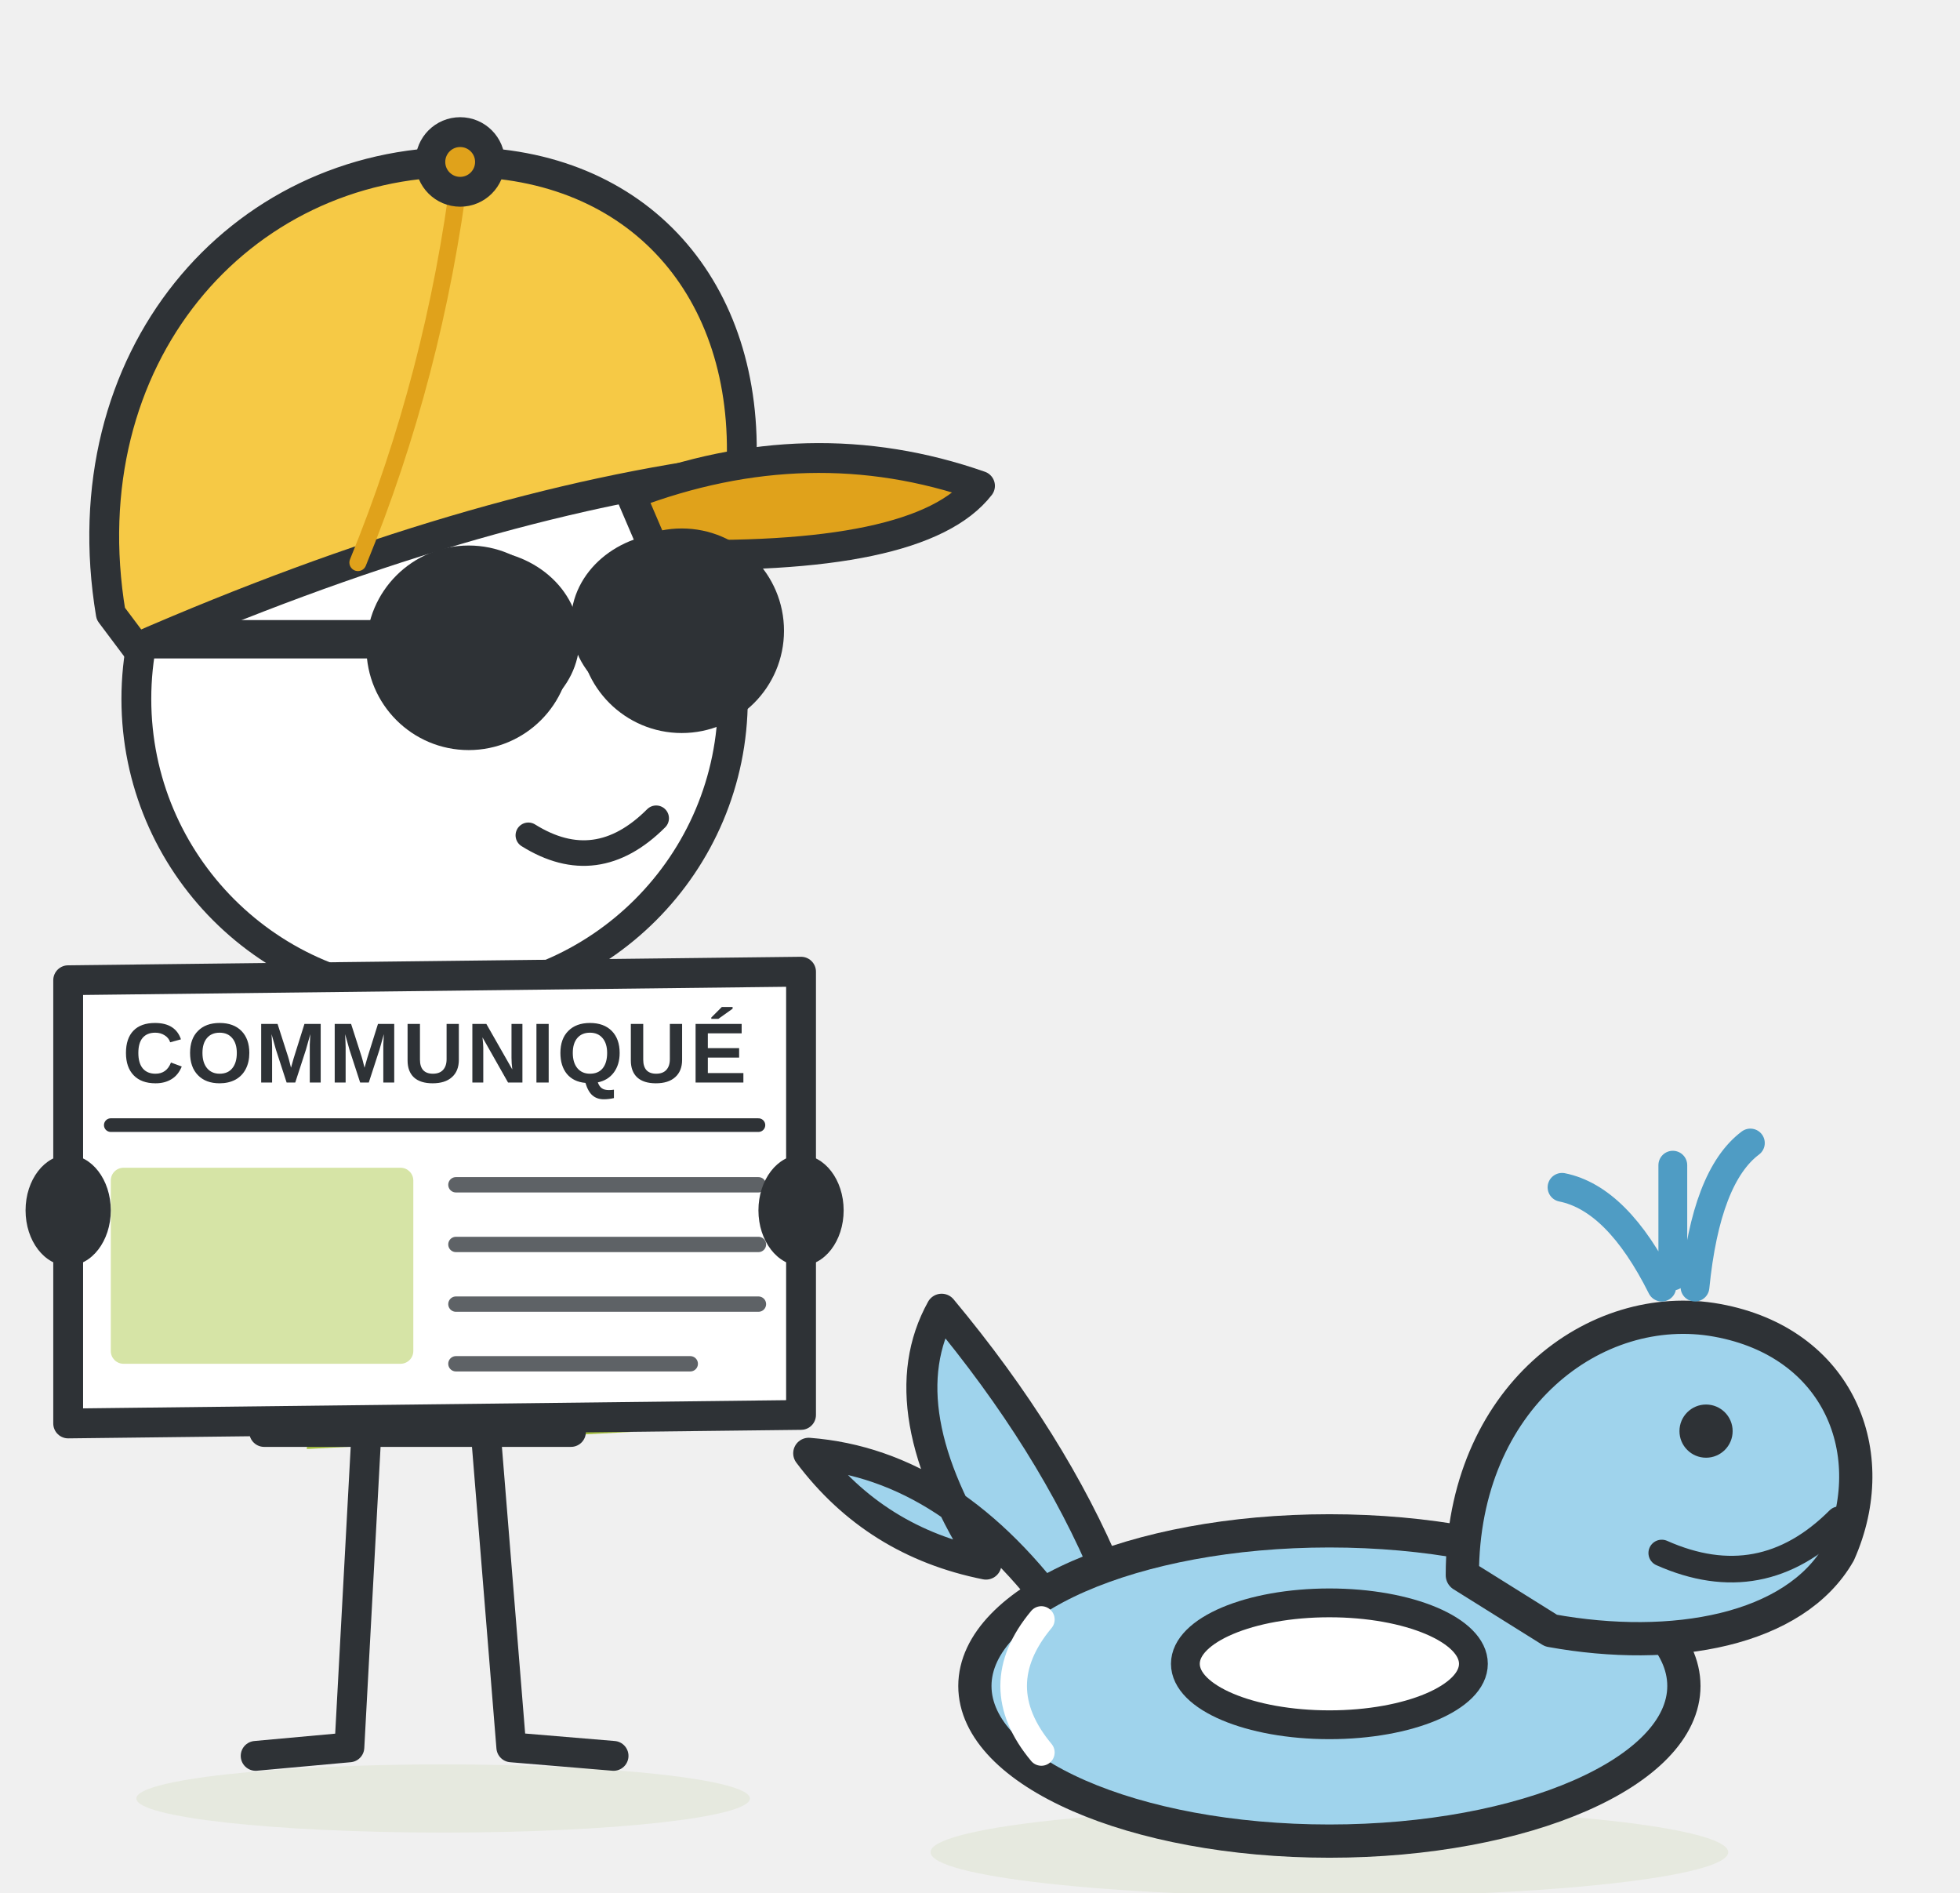
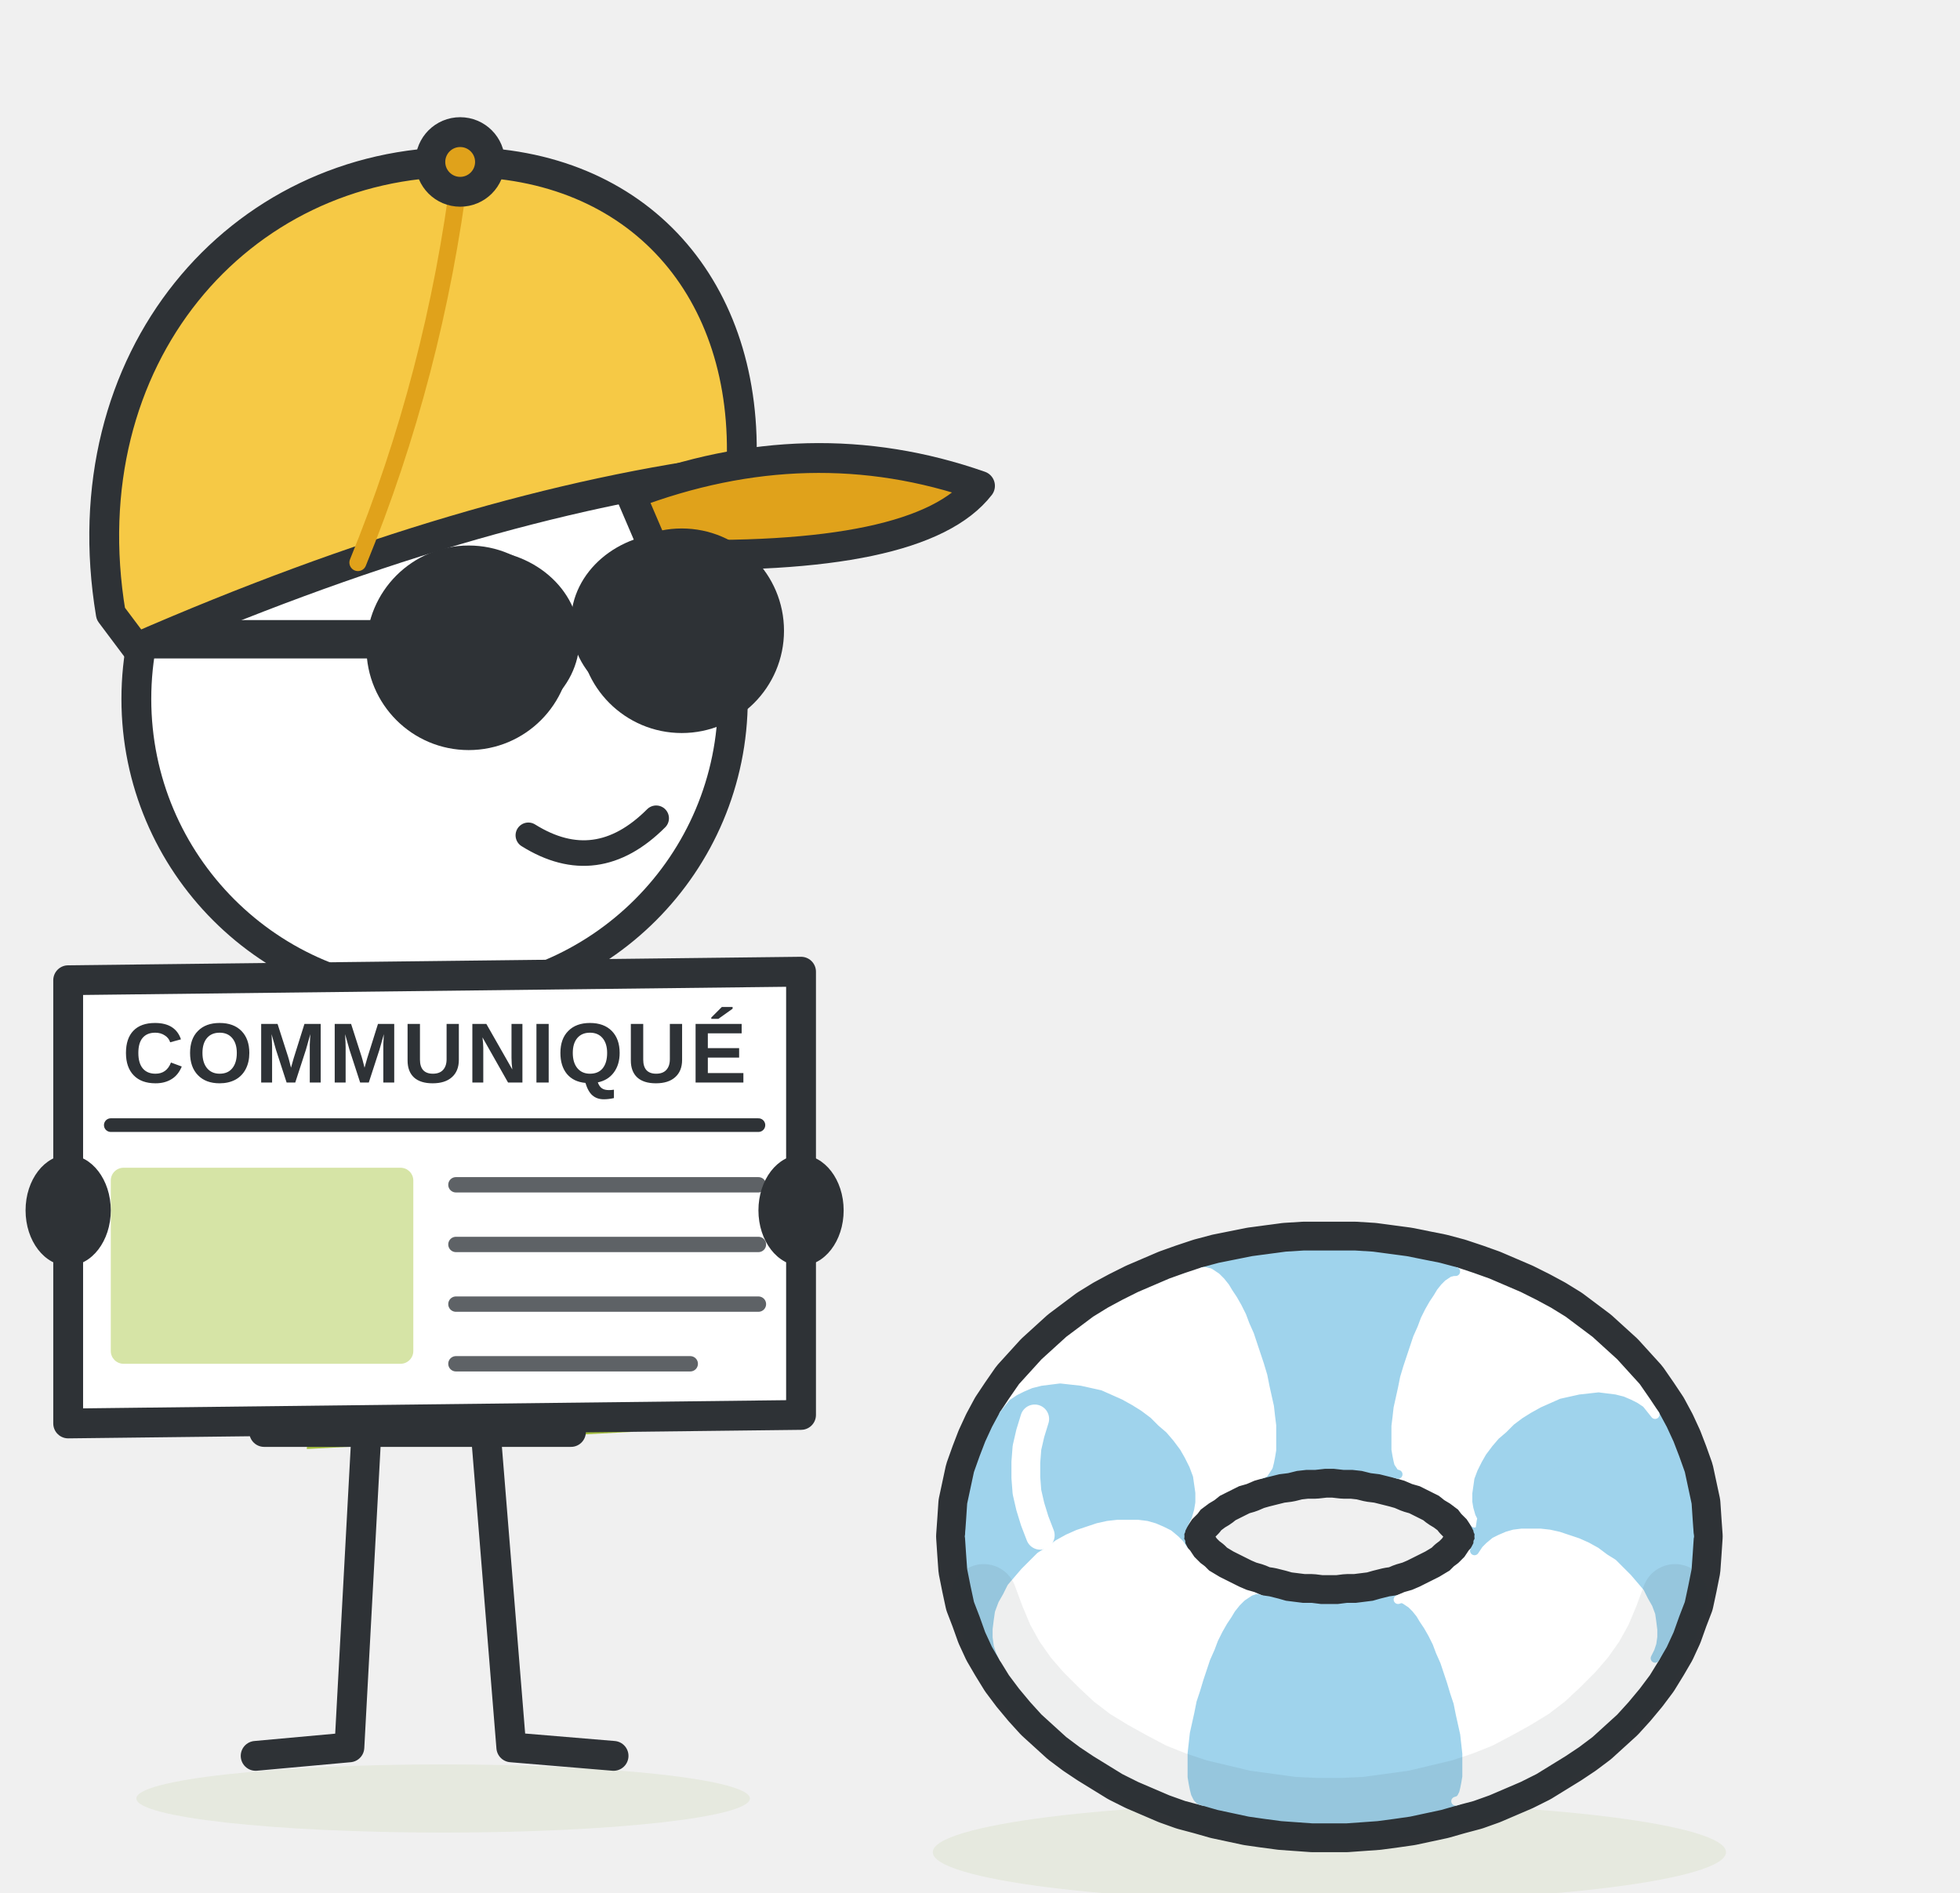
<svg xmlns="http://www.w3.org/2000/svg" aria-hidden="true" focusable="false" viewBox="44 -10 230 222" fill="none" stroke="#2E3236" stroke-width="3.5" stroke-linecap="round" stroke-linejoin="round">
  <ellipse cx="96" cy="201" rx="36" ry="4" fill="#E6E9DF" stroke="none" />
  <path d="M84 114 L112 112 L118 158 L80 160 Z" fill="#A3BE3C" stroke="none" />
  <path d="M87 158 L85 195 L74 196" />
  <path d="M101 158 L104 195 L116 196" />
  <path d="M80 109 L75 158 L111 158 L106 109" fill="#FFFFFF" />
  <path d="M84 109 L93 123 L102 109" />
  <path d="M93 123 L93 157" />
  <circle cx="95" cy="72" r="35" fill="#FFFFFF" />
  <path d="M60 64 L88 64" stroke-width="2.5" />
  <ellipse cx="100" cy="65" rx="10.5" ry="9" fill="#2E3236" stroke-width="3" />
  <ellipse cx="123" cy="63" rx="10.5" ry="9" fill="#2E3236" stroke-width="3" />
  <path d="M110 64 Q112 61.5 114 63" stroke-width="2.5" />
  <path d="M57 62 C52 32 72 9 98 9 C119 9 132 24 131 45 Q99 49 60 66 Z" fill="#F6C945" />
  <path d="M118 48 Q139 40 159 47 Q152 56 121 55 Z" fill="#E0A21B" />
  <path d="M98 10 Q95 34 86 56" stroke="#E0A21B" stroke-width="2" fill="none" />
  <circle cx="98" cy="9" r="3.5" fill="#E0A21B" />
  <path d="M60 66 L88 66" stroke-width="2.5" />
  <circle cx="99" cy="66" r="10.5" fill="#2E3236" stroke-width="3" />
  <circle cx="124" cy="64" r="10.5" fill="#2E3236" stroke-width="3" />
  <path d="M109.5 65 Q111.5 62.5 113.5 64.5" stroke-width="2.5" />
  <circle cx="101" cy="70" r="2.6" fill="#2E3236" stroke="none" />
  <circle cx="125" cy="68" r="2.6" fill="#2E3236" stroke="none" />
  <path d="M106 88 Q114 93 121 86" stroke-width="3" />
  <path d="M52 105 L138 104 L138 156 L52 157 Z" fill="#FFFFFF" />
  <text x="95" y="117" text-anchor="middle" font-family="Figtree, Arial, sans-serif" font-weight="800" font-size="10" letter-spacing="0.3" fill="#2E3236" stroke="none">COMMUNIQUÉ</text>
  <path d="M57 122 L133 122" stroke-width="1.6" />
  <rect x="57" y="127" width="35.5" height="23" rx="1.5" fill="#D6E4A6" stroke="none" />
  <path d="M97.5 129 L133 129" stroke="#5E6266" stroke-width="1.8" />
  <path d="M97.5 136 L133 136" stroke="#5E6266" stroke-width="1.8" />
  <path d="M97.5 143 L133 143" stroke="#5E6266" stroke-width="1.8" />
  <path d="M97.5 150 L125 150" stroke="#5E6266" stroke-width="1.8" />
  <ellipse cx="52" cy="132" rx="5" ry="6.5" fill="#2E3236" stroke="none" />
  <ellipse cx="138" cy="132" rx="5" ry="6.5" fill="#2E3236" stroke="none" />
  <g class="bouee" transform="translate(200 206) scale(1.3) translate(-200 -206)">
-     <ellipse cx="200" cy="207" rx="36" ry="4" fill="#E6E9DF" stroke="none" />
-     <path d="M176 186 Q166 172 153 171 Q159 179 169 181 Q160 167 165 158 Q175 170 180 182 Z" fill="#9FD3EC" stroke="#2E3236" stroke-width="2.8" />
-     <ellipse cx="200" cy="192" rx="32" ry="14" fill="#9FD3EC" stroke="#2E3236" stroke-width="3" />
-     <ellipse cx="200" cy="190" rx="13" ry="5.5" fill="#FFFFFF" stroke="#2E3236" stroke-width="2.6" />
-     <path d="M174 186 Q169 192 174 198" stroke="#FFFFFF" stroke-width="2.4" fill="none" />
-     <path d="M212 182 C212 166 224 157 235 159 C246 161 250 171 246 180 C242 187 231 189 220 187 Z" fill="#9FD3EC" stroke="#2E3236" stroke-width="3" />
-     <path d="M230 180 Q239 184 246 177" stroke="#2E3236" stroke-width="2.4" fill="none" />
-     <circle cx="234" cy="169" r="2.4" fill="#2E3236" stroke="none" />
-     <path d="M230 156 Q226 148 221 147 M233 156 Q234 146 238 143 M231 155 L231 145" stroke="#4F9CC4" stroke-width="2.6" fill="none" />
+     <ellipse cx="200" cy="207" rx="35.8" ry="4.5" fill="#E6E9DF" stroke="none" />
+     <path d="M232.5 178.5 L232.4 177.1 L232.3 175.6 L232.0 174.2 L231.7 172.8 L231.2 171.4 L230.7 170.1 L230.1 168.8 L229.4 167.5 L229.0 167.0 L228.6 166.5 L228.0 166.1 L227.4 165.8 L226.7 165.5 L225.9 165.3 L225.1 165.2 L224.3 165.1 L223.4 165.2 L222.5 165.3 L221.6 165.5 L220.7 165.7 L219.8 166.1 L218.9 166.5 L218.0 167.0 L217.2 167.5 L216.4 168.1 L215.7 168.8 L215.0 169.4 L214.4 170.1 L213.8 170.9 L213.4 171.6 L213.0 172.4 L212.7 173.2 L212.6 173.9 L212.5 174.6 L212.5 175.4 L212.6 176.0 L212.8 176.7 L213.1 177.3 L213.2 177.5 L213.3 177.7 L213.4 177.9 L213.4 178.0 L213.5 178.2 L213.5 178.3 L213.5 178.4 L213.5 178.5 L213.6 177.8 L213.7 177.1 L214.0 176.4 L214.3 175.7 L214.8 175.1 L215.3 174.5 L215.9 174.0 L216.6 173.4 L217.4 173.0 L218.2 172.6 L219.1 172.3 L220.1 172.0 L221.0 171.8 L222.0 171.7 L223.0 171.7 L224.0 171.7 L225.0 171.8 L225.9 172.0 L226.9 172.3 L227.8 172.6 L228.6 173.0 L229.4 173.4 L230.1 174.0 L230.7 174.5 L231.2 175.1 L231.7 175.7 L232.0 176.4 L232.3 177.1 L232.4 177.8ZM229.4 167.5 L228.6 166.3 L227.7 165.0 L226.7 163.9 L225.7 162.8 L224.6 161.8 L223.5 160.8 L222.3 159.9 L221.1 159.0 L219.8 158.2 L218.5 157.5 L217.1 156.8 L215.7 156.2 L214.3 155.6 L212.9 155.1 L211.4 154.6 L211.2 154.6 L210.8 154.7 L210.5 154.9 L210.2 155.1 L209.8 155.5 L209.4 156.0 L209.1 156.5 L208.7 157.1 L208.3 157.8 L207.9 158.6 L207.6 159.4 L207.2 160.3 L206.9 161.2 L206.6 162.1 L206.3 163.0 L206.0 164.0 L205.8 165.0 L205.6 165.9 L205.4 166.8 L205.3 167.7 L205.2 168.5 L205.2 169.3 L205.2 170.1 L205.2 170.7 L205.3 171.3 L205.4 171.8 L205.5 172.2 L205.7 172.5 L205.9 172.8 L206.2 172.9 L206.9 173.1 L207.6 173.4 L208.3 173.6 L208.9 173.9 L209.5 174.2 L210.1 174.5 L210.6 174.9 L211.1 175.2 L211.5 175.5 L211.9 175.8 L212.2 176.2 L212.5 176.5 L212.7 176.7 L212.9 177.0 L213.1 177.3 L212.8 176.7 L212.6 176.0 L212.5 175.4 L212.5 174.6 L212.6 173.9 L212.7 173.2 L213.0 172.4 L213.4 171.6 L213.8 170.9 L214.4 170.1 L215.0 169.4 L215.7 168.8 L216.4 168.1 L217.2 167.5 L218.0 167.0 L218.9 166.5 L219.8 166.1 L220.7 165.7 L221.6 165.5 L222.5 165.3 L223.4 165.2 L224.3 165.1 L225.1 165.2 L225.9 165.3 L226.7 165.5 L227.4 165.8 L228.0 166.1 L228.6 166.5 L229.0 167.0ZM211.4 154.6 L209.9 154.2 L208.4 153.9 L206.9 153.6 L205.4 153.4 L203.9 153.2 L202.3 153.1 L200.8 153.1 L199.2 153.1 L197.7 153.1 L196.1 153.2 L194.6 153.4 L193.1 153.6 L191.6 153.9 L190.1 154.2 L188.6 154.6 L188.8 154.6 L189.2 154.7 L189.5 154.9 L189.8 155.1 L190.2 155.5 L190.6 156.0 L190.9 156.5 L191.3 157.1 L191.7 157.8 L192.1 158.6 L192.4 159.4 L192.8 160.3 L193.1 161.2 L193.4 162.1 L193.7 163.0 L194.0 164.0 L194.2 165.0 L194.4 165.9 L194.6 166.8 L194.7 167.7 L194.8 168.5 L194.8 169.3 L194.8 170.1 L194.8 170.7 L194.7 171.3 L194.6 171.8 L194.5 172.2 L194.3 172.5 L194.1 172.8 L193.8 172.9 L194.6 172.7 L195.4 172.5 L196.2 172.4 L197.0 172.2 L197.9 172.1 L198.7 172.1 L199.6 172.0 L200.4 172.0 L201.3 172.1 L202.1 172.1 L203.0 172.2 L203.8 172.4 L204.6 172.5 L205.4 172.7 L206.2 172.9 L205.9 172.8 L205.7 172.5 L205.5 172.2 L205.4 171.8 L205.3 171.3 L205.2 170.7 L205.2 170.1 L205.2 169.3 L205.2 168.5 L205.3 167.7 L205.4 166.8 L205.6 165.9 L205.8 165.0 L206.0 164.0 L206.3 163.0 L206.6 162.1 L206.9 161.2 L207.2 160.3 L207.6 159.4 L207.9 158.6 L208.3 157.8 L208.7 157.1 L209.1 156.5 L209.4 156.0 L209.8 155.5 L210.2 155.1 L210.5 154.9 L210.8 154.7 L211.2 154.6ZM188.6 154.6 L187.1 155.1 L185.7 155.6 L184.3 156.2 L182.9 156.8 L181.5 157.5 L180.2 158.2 L178.9 159.0 L177.7 159.9 L176.5 160.8 L175.4 161.8 L174.3 162.8 L173.3 163.9 L172.3 165.0 L171.4 166.3 L170.6 167.5 L171.0 167.0 L171.4 166.5 L172.0 166.1 L172.6 165.8 L173.3 165.5 L174.1 165.3 L174.9 165.2 L175.7 165.1 L176.6 165.2 L177.5 165.3 L178.4 165.5 L179.3 165.7 L180.2 166.1 L181.1 166.5 L182.0 167.0 L182.8 167.5 L183.6 168.1 L184.3 168.8 L185.0 169.4 L185.6 170.1 L186.2 170.9 L186.6 171.6 L187.0 172.4 L187.3 173.2 L187.4 173.9 L187.5 174.6 L187.5 175.4 L187.4 176.0 L187.2 176.7 L186.9 177.3 L187.1 177.0 L187.3 176.7 L187.5 176.5 L187.8 176.2 L188.1 175.8 L188.5 175.5 L188.9 175.2 L189.4 174.9 L189.9 174.5 L190.5 174.2 L191.1 173.9 L191.7 173.6 L192.4 173.4 L193.1 173.1 L193.8 172.9 L194.1 172.8 L194.3 172.5 L194.5 172.2 L194.6 171.8 L194.7 171.3 L194.8 170.7 L194.8 170.1 L194.8 169.3 L194.8 168.5 L194.7 167.7 L194.6 166.8 L194.4 165.9 L194.2 165.0 L194.0 164.0 L193.7 163.0 L193.4 162.1 L193.1 161.2 L192.8 160.3 L192.4 159.4 L192.1 158.6 L191.7 157.8 L191.3 157.1 L190.9 156.5 L190.6 156.0 L190.2 155.5 L189.8 155.1 L189.5 154.9 L189.2 154.7 L188.8 154.6ZM170.6 167.5 L169.9 168.8 L169.3 170.1 L168.8 171.4 L168.3 172.8 L168.0 174.2 L167.7 175.6 L167.6 177.1 L167.5 178.5 L167.6 177.8 L167.7 177.1 L168.0 176.4 L168.3 175.7 L168.8 175.1 L169.3 174.5 L169.9 174.0 L170.6 173.4 L171.4 173.0 L172.2 172.6 L173.1 172.3 L174.1 172.0 L175.0 171.8 L176.0 171.7 L177.0 171.7 L178.0 171.7 L179.0 171.8 L179.9 172.0 L180.9 172.3 L181.8 172.6 L182.6 173.0 L183.4 173.4 L184.1 174.0 L184.7 174.5 L185.2 175.1 L185.7 175.7 L186.0 176.4 L186.3 177.1 L186.4 177.8 L186.5 178.5 L186.5 178.4 L186.5 178.3 L186.5 178.2 L186.6 178.0 L186.6 177.9 L186.7 177.7 L186.8 177.5 L186.9 177.3 L187.2 176.7 L187.4 176.0 L187.5 175.4 L187.5 174.6 L187.4 173.9 L187.3 173.2 L187.0 172.4 L186.6 171.6 L186.2 170.9 L185.6 170.1 L185.0 169.4 L184.3 168.8 L183.6 168.1 L182.8 167.5 L182.0 167.0 L181.1 166.5 L180.2 166.1 L179.3 165.7 L178.4 165.5 L177.5 165.3 L176.6 165.2 L175.7 165.1 L174.9 165.2 L174.1 165.3 L173.3 165.5 L172.6 165.8 L172.0 166.1 L171.4 166.5 L171.0 167.0ZM167.5 178.5 L167.6 180.0 L167.7 181.4 L168.0 182.9 L168.3 184.3 L168.8 185.6 L169.3 187.0 L169.9 188.3 L170.6 189.5 L170.3 188.9 L170.1 188.3 L170.0 187.6 L170.0 186.9 L170.1 186.1 L170.2 185.4 L170.5 184.6 L170.9 183.9 L171.3 183.1 L171.9 182.4 L172.5 181.7 L173.2 181.0 L173.9 180.3 L174.7 179.8 L175.5 179.2 L176.4 178.7 L177.3 178.3 L178.2 178.0 L179.1 177.7 L180.0 177.5 L180.9 177.4 L181.8 177.4 L182.7 177.4 L183.5 177.5 L184.2 177.7 L184.9 178.0 L185.5 178.3 L186.1 178.8 L186.5 179.2 L186.9 179.8 L186.8 179.6 L186.7 179.4 L186.6 179.2 L186.6 179.0 L186.5 178.9 L186.5 178.8 L186.5 178.6 L186.5 178.5 L186.4 177.8 L186.3 177.1 L186.0 176.4 L185.7 175.7 L185.2 175.1 L184.7 174.5 L184.1 174.0 L183.4 173.4 L182.6 173.0 L181.8 172.6 L180.9 172.3 L179.9 172.0 L179.0 171.8 L178.0 171.7 L177.0 171.7 L176.0 171.7 L175.0 171.8 L174.1 172.0 L173.1 172.3 L172.2 172.6 L171.4 173.0 L170.6 173.4 L169.9 174.0 L169.3 174.5 L168.8 175.1 L168.3 175.7 L168.0 176.4 L167.7 177.1 L167.6 177.8ZM170.6 189.5 L171.4 190.8 L172.3 192.0 L173.3 193.2 L174.3 194.3 L175.4 195.3 L176.5 196.3 L177.7 197.2 L178.9 198.0 L180.2 198.8 L181.5 199.6 L182.9 200.3 L184.3 200.9 L185.7 201.5 L187.1 202.0 L188.6 202.4 L188.3 202.3 L188.1 202.1 L187.9 201.7 L187.8 201.3 L187.7 200.8 L187.6 200.2 L187.6 199.6 L187.6 198.9 L187.6 198.1 L187.7 197.2 L187.8 196.3 L188.0 195.4 L188.2 194.5 L188.4 193.5 L188.7 192.6 L189.0 191.6 L189.3 190.7 L189.6 189.8 L190.0 188.9 L190.3 188.1 L190.7 187.3 L191.1 186.6 L191.5 186.0 L191.8 185.5 L192.2 185.0 L192.6 184.6 L192.9 184.4 L193.2 184.2 L193.5 184.1 L193.8 184.2 L193.1 183.9 L192.4 183.7 L191.7 183.4 L191.1 183.1 L190.5 182.8 L189.9 182.5 L189.4 182.2 L188.9 181.9 L188.5 181.5 L188.1 181.2 L187.8 180.9 L187.5 180.6 L187.3 180.3 L187.1 180.0 L186.9 179.8 L186.5 179.2 L186.1 178.8 L185.5 178.3 L184.9 178.0 L184.2 177.7 L183.5 177.5 L182.7 177.4 L181.8 177.4 L180.9 177.4 L180.0 177.5 L179.1 177.7 L178.2 178.0 L177.3 178.3 L176.4 178.7 L175.5 179.2 L174.7 179.8 L173.9 180.3 L173.2 181.0 L172.5 181.7 L171.9 182.4 L171.3 183.1 L170.9 183.9 L170.5 184.6 L170.2 185.4 L170.1 186.1 L170.0 186.9 L170.0 187.6 L170.1 188.3 L170.3 188.9ZM188.6 202.4 L190.0 202.8 L191.4 203.1 L192.8 203.4 L194.2 203.6 L195.7 203.8 L197.1 203.9 L198.5 204.0 L200.0 204.0 L201.5 204.0 L202.9 203.9 L204.3 203.8 L205.8 203.6 L207.2 203.4 L208.6 203.1 L210.0 202.8 L211.4 202.4 L211.7 202.3 L211.9 202.1 L212.1 201.7 L212.2 201.3 L212.3 200.8 L212.4 200.2 L212.4 199.6 L212.4 198.9 L212.4 198.1 L212.3 197.2 L212.2 196.3 L212.0 195.4 L211.8 194.5 L211.6 193.5 L211.3 192.6 L211.0 191.6 L210.7 190.7 L210.4 189.8 L210.0 188.9 L209.7 188.1 L209.3 187.3 L208.9 186.6 L208.5 186.0 L208.2 185.5 L207.8 185.0 L207.4 184.6 L207.1 184.4 L206.8 184.2 L206.5 184.1 L206.2 184.2 L205.5 184.3 L204.7 184.5 L204.0 184.7 L203.2 184.8 L202.4 184.9 L201.6 184.9 L200.8 185.0 L200.0 185.0 L199.2 185.0 L198.4 184.9 L197.6 184.9 L196.8 184.8 L196.0 184.7 L195.3 184.5 L194.5 184.3 L193.8 184.2 L193.5 184.1 L193.2 184.2 L192.9 184.4 L192.6 184.6 L192.2 185.0 L191.8 185.5 L191.5 186.0 L191.1 186.6 L190.7 187.3 L190.3 188.1 L190.0 188.9 L189.6 189.8 L189.3 190.7 L189.0 191.6 L188.7 192.6 L188.4 193.5 L188.2 194.5 L188.0 195.4 L187.8 196.3 L187.7 197.2 L187.6 198.1 L187.6 198.9 L187.6 199.6 L187.6 200.2 L187.7 200.8 L187.8 201.3 L187.9 201.7 L188.1 202.1 L188.3 202.3ZM211.4 202.4 L212.9 202.0 L214.3 201.5 L215.7 200.9 L217.1 200.3 L218.5 199.6 L219.8 198.8 L221.1 198.0 L222.3 197.2 L223.5 196.3 L224.6 195.3 L225.7 194.3 L226.7 193.2 L227.7 192.0 L228.6 190.8 L229.4 189.5 L229.7 188.9 L229.9 188.3 L230.0 187.6 L230.0 186.9 L229.9 186.1 L229.8 185.4 L229.5 184.6 L229.1 183.9 L228.7 183.1 L228.1 182.4 L227.5 181.7 L226.8 181.0 L226.1 180.3 L225.3 179.8 L224.5 179.2 L223.6 178.7 L222.7 178.3 L221.8 178.0 L220.9 177.7 L220.0 177.5 L219.1 177.4 L218.2 177.4 L217.3 177.4 L216.5 177.5 L215.8 177.7 L215.1 178.0 L214.5 178.3 L213.9 178.8 L213.5 179.2 L213.1 179.8 L212.9 180.0 L212.7 180.3 L212.5 180.6 L212.2 180.9 L211.9 181.2 L211.5 181.5 L211.1 181.9 L210.6 182.2 L210.1 182.5 L209.5 182.8 L208.9 183.1 L208.3 183.4 L207.6 183.7 L206.9 183.9 L206.2 184.2 L206.5 184.1 L206.8 184.2 L207.1 184.4 L207.4 184.6 L207.8 185.0 L208.2 185.5 L208.5 186.0 L208.9 186.6 L209.3 187.3 L209.7 188.1 L210.0 188.9 L210.4 189.8 L210.7 190.7 L211.0 191.6 L211.3 192.6 L211.6 193.5 L211.8 194.5 L212.0 195.4 L212.2 196.3 L212.3 197.2 L212.4 198.1 L212.4 198.9 L212.4 199.6 L212.4 200.2 L212.3 200.8 L212.2 201.3 L212.1 201.7 L211.9 202.1 L211.7 202.3ZM229.4 189.5 L230.1 188.3 L230.7 187.0 L231.2 185.6 L231.7 184.3 L232.0 182.9 L232.3 181.4 L232.4 180.0 L232.5 178.5 L232.4 177.8 L232.3 177.1 L232.0 176.4 L231.7 175.7 L231.2 175.1 L230.7 174.5 L230.1 174.0 L229.4 173.4 L228.6 173.0 L227.8 172.6 L226.9 172.3 L225.9 172.0 L225.0 171.8 L224.0 171.7 L223.0 171.7 L222.0 171.7 L221.0 171.8 L220.1 172.0 L219.1 172.3 L218.2 172.6 L217.4 173.0 L216.6 173.4 L215.9 174.0 L215.3 174.5 L214.8 175.1 L214.3 175.7 L214.0 176.4 L213.7 177.1 L213.6 177.8 L213.5 178.5 L213.5 178.6 L213.5 178.8 L213.5 178.9 L213.4 179.0 L213.4 179.2 L213.3 179.4 L213.2 179.6 L213.1 179.8 L213.5 179.2 L213.9 178.8 L214.5 178.3 L215.1 178.0 L215.8 177.7 L216.5 177.5 L217.3 177.4 L218.2 177.4 L219.1 177.4 L220.0 177.5 L220.9 177.7 L221.8 178.0 L222.7 178.3 L223.6 178.7 L224.5 179.2 L225.3 179.8 L226.1 180.3 L226.8 181.0 L227.5 181.7 L228.1 182.4 L228.7 183.1 L229.1 183.9 L229.5 184.6 L229.8 185.4 L229.9 186.1 L230.0 186.9 L230.0 187.6 L229.9 188.3 L229.7 188.9Z" fill="#2E3236" stroke="#2E3236" stroke-width="6" stroke-linejoin="round" />
+     <path d="M232.5 178.5 L232.4 177.1 L232.3 175.6 L232.0 174.2 L231.7 172.8 L231.2 171.4 L230.7 170.1 L230.1 168.8 L229.4 167.5 L229.0 167.0 L228.6 166.5 L228.0 166.1 L227.4 165.8 L226.7 165.5 L225.9 165.3 L225.1 165.2 L224.3 165.1 L223.4 165.2 L222.5 165.3 L221.6 165.5 L220.7 165.7 L219.8 166.1 L218.9 166.5 L218.0 167.0 L217.2 167.5 L216.4 168.1 L215.7 168.8 L215.0 169.4 L214.4 170.1 L213.8 170.9 L213.4 171.6 L213.0 172.4 L212.7 173.2 L212.6 173.9 L212.5 174.6 L212.5 175.4 L212.6 176.0 L212.8 176.7 L213.1 177.3 L213.2 177.5 L213.3 177.7 L213.4 177.9 L213.4 178.0 L213.5 178.2 L213.5 178.3 L213.5 178.4 L213.5 178.5 L213.6 177.8 L213.7 177.1 L214.0 176.4 L214.3 175.7 L214.8 175.1 L215.3 174.5 L215.9 174.0 L216.6 173.4 L217.4 173.0 L218.2 172.6 L219.1 172.3 L220.1 172.0 L221.0 171.8 L222.0 171.7 L223.0 171.7 L224.0 171.7 L225.0 171.8 L225.9 172.0 L226.9 172.3 L227.8 172.6 L228.6 173.0 L229.4 173.4 L230.1 174.0 L230.7 174.5 L231.2 175.1 L231.7 175.7 L232.0 176.4 L232.3 177.1 L232.4 177.8Z" fill="#9FD3EC" stroke="#9FD3EC" stroke-width=".8" stroke-linejoin="round" />
+     <path d="M229.4 167.5 L228.6 166.3 L227.7 165.0 L226.7 163.9 L225.7 162.8 L224.6 161.8 L223.5 160.8 L222.3 159.9 L221.1 159.0 L219.8 158.2 L218.5 157.5 L217.1 156.8 L215.7 156.2 L214.3 155.6 L212.9 155.1 L211.4 154.6 L211.2 154.6 L210.8 154.7 L210.5 154.9 L210.2 155.1 L209.8 155.5 L209.4 156.0 L209.1 156.5 L208.7 157.1 L208.3 157.8 L207.9 158.6 L207.6 159.4 L207.2 160.3 L206.9 161.2 L206.6 162.1 L206.3 163.0 L206.0 164.0 L205.8 165.0 L205.6 165.9 L205.4 166.8 L205.3 167.7 L205.2 168.5 L205.2 169.3 L205.2 170.1 L205.2 170.7 L205.3 171.3 L205.4 171.8 L205.5 172.2 L205.7 172.5 L205.9 172.8 L206.2 172.9 L206.9 173.1 L207.6 173.4 L208.3 173.6 L208.9 173.9 L209.5 174.2 L210.1 174.5 L210.6 174.9 L211.1 175.2 L211.5 175.5 L211.9 175.8 L212.2 176.2 L212.5 176.5 L212.7 176.7 L212.9 177.0 L213.1 177.3 L212.8 176.7 L212.6 176.0 L212.5 175.4 L212.5 174.6 L212.6 173.9 L212.7 173.2 L213.0 172.4 L213.4 171.6 L213.8 170.9 L214.4 170.1 L215.0 169.4 L215.7 168.8 L216.4 168.1 L217.2 167.5 L218.0 167.0 L218.9 166.5 L219.8 166.1 L220.7 165.7 L221.6 165.5 L222.5 165.3 L223.4 165.2 L224.3 165.1 L225.1 165.2 L225.9 165.3 L226.7 165.5 L227.4 165.8 L228.0 166.1 L228.6 166.5 L229.0 167.0Z" fill="#FFFFFF" stroke="#FFFFFF" stroke-width=".8" stroke-linejoin="round" />
+     <path d="M211.4 154.6 L209.9 154.2 L208.4 153.9 L206.9 153.6 L205.4 153.4 L203.9 153.2 L202.3 153.1 L200.8 153.1 L199.2 153.1 L197.7 153.1 L196.1 153.2 L194.6 153.4 L193.1 153.6 L191.6 153.9 L190.1 154.2 L188.6 154.6 L188.8 154.6 L189.2 154.7 L189.5 154.9 L189.8 155.1 L190.2 155.5 L190.6 156.0 L190.9 156.5 L191.3 157.1 L191.7 157.8 L192.1 158.6 L192.4 159.4 L192.8 160.3 L193.1 161.2 L193.4 162.1 L193.7 163.0 L194.0 164.0 L194.2 165.0 L194.4 165.9 L194.6 166.8 L194.7 167.7 L194.8 168.5 L194.8 169.3 L194.8 170.1 L194.8 170.7 L194.7 171.3 L194.6 171.8 L194.5 172.2 L194.3 172.5 L194.1 172.8 L193.8 172.9 L194.6 172.7 L195.4 172.5 L196.2 172.4 L197.0 172.2 L197.9 172.1 L198.7 172.1 L199.6 172.0 L200.4 172.0 L201.3 172.1 L202.1 172.1 L203.0 172.2 L203.8 172.4 L204.6 172.5 L205.4 172.7 L206.2 172.9 L205.9 172.8 L205.7 172.5 L205.5 172.2 L205.4 171.8 L205.3 171.3 L205.2 170.7 L205.2 170.1 L205.2 169.3 L205.2 168.5 L205.3 167.7 L205.4 166.8 L205.6 165.9 L205.8 165.0 L206.0 164.0 L206.3 163.0 L206.6 162.1 L206.9 161.2 L207.2 160.3 L207.6 159.4 L207.9 158.6 L208.3 157.8 L208.7 157.1 L209.1 156.5 L209.4 156.0 L209.8 155.5 L210.2 155.1 L210.5 154.9 L210.8 154.7 L211.2 154.6Z" fill="#9FD3EC" stroke="#9FD3EC" stroke-width=".8" stroke-linejoin="round" />
+     <path d="M188.6 154.6 L187.1 155.1 L185.7 155.6 L184.3 156.2 L182.9 156.8 L181.5 157.5 L180.2 158.2 L178.9 159.0 L177.7 159.9 L176.5 160.8 L175.4 161.8 L174.3 162.8 L173.3 163.9 L172.3 165.0 L171.4 166.3 L170.6 167.5 L171.0 167.0 L171.4 166.5 L172.0 166.1 L172.6 165.8 L173.3 165.5 L174.1 165.3 L174.9 165.2 L175.7 165.1 L176.6 165.2 L177.5 165.3 L178.4 165.5 L179.3 165.7 L180.2 166.1 L181.1 166.5 L182.0 167.0 L182.8 167.5 L183.6 168.1 L184.3 168.8 L185.0 169.4 L185.6 170.1 L186.2 170.9 L186.6 171.6 L187.0 172.4 L187.3 173.2 L187.4 173.9 L187.5 174.6 L187.5 175.4 L187.4 176.0 L187.2 176.7 L186.9 177.3 L187.1 177.0 L187.3 176.7 L187.5 176.5 L187.8 176.2 L188.1 175.8 L188.5 175.5 L188.9 175.2 L189.4 174.9 L189.9 174.5 L190.5 174.2 L191.1 173.9 L191.7 173.6 L192.4 173.4 L193.1 173.1 L193.8 172.9 L194.1 172.8 L194.3 172.5 L194.5 172.2 L194.6 171.8 L194.7 171.3 L194.8 170.7 L194.8 170.1 L194.8 169.3 L194.8 168.5 L194.7 167.7 L194.6 166.8 L194.4 165.9 L194.2 165.0 L194.0 164.0 L193.7 163.0 L193.4 162.1 L193.1 161.2 L192.8 160.3 L192.4 159.4 L192.1 158.6 L191.7 157.8 L191.3 157.1 L190.9 156.5 L190.6 156.0 L190.2 155.5 L189.8 155.1 L189.5 154.9 L189.2 154.7 L188.8 154.6Z" fill="#FFFFFF" stroke="#FFFFFF" stroke-width=".8" stroke-linejoin="round" />
+     <path d="M170.6 167.5 L169.9 168.8 L169.3 170.1 L168.8 171.4 L168.3 172.8 L168.0 174.2 L167.7 175.6 L167.6 177.1 L167.5 178.5 L167.6 177.8 L167.7 177.1 L168.0 176.4 L168.3 175.7 L168.8 175.1 L169.3 174.5 L169.9 174.0 L170.6 173.4 L171.4 173.0 L172.2 172.6 L173.1 172.3 L174.1 172.0 L175.0 171.8 L176.0 171.7 L177.0 171.7 L178.0 171.7 L179.0 171.8 L179.9 172.0 L180.9 172.3 L181.8 172.6 L182.6 173.0 L183.4 173.4 L184.1 174.0 L184.7 174.5 L185.2 175.1 L185.7 175.7 L186.0 176.4 L186.3 177.1 L186.4 177.8 L186.5 178.5 L186.5 178.4 L186.5 178.3 L186.5 178.2 L186.6 178.0 L186.6 177.9 L186.7 177.7 L186.8 177.5 L186.9 177.3 L187.2 176.7 L187.4 176.0 L187.5 175.4 L187.5 174.6 L187.4 173.9 L187.3 173.2 L187.0 172.4 L186.6 171.6 L186.2 170.9 L185.6 170.1 L185.0 169.4 L184.3 168.8 L183.6 168.1 L182.8 167.5 L182.0 167.0 L181.1 166.5 L180.2 166.1 L179.3 165.7 L178.4 165.5 L177.5 165.3 L176.6 165.2 L175.7 165.1 L174.9 165.2 L174.1 165.3 L173.3 165.5 L172.6 165.8 L172.0 166.1 L171.4 166.5 L171.0 167.0Z" fill="#9FD3EC" stroke="#9FD3EC" stroke-width=".8" stroke-linejoin="round" />
+     <path d="M167.5 178.5 L167.6 180.0 L167.7 181.4 L168.0 182.9 L168.3 184.3 L168.8 185.6 L169.3 187.0 L169.9 188.3 L170.6 189.5 L170.3 188.9 L170.1 188.3 L170.0 187.6 L170.0 186.9 L170.1 186.1 L170.2 185.4 L170.5 184.6 L170.9 183.9 L171.3 183.1 L171.9 182.4 L172.5 181.7 L173.2 181.0 L173.9 180.3 L174.7 179.8 L175.5 179.2 L176.4 178.7 L177.3 178.3 L178.2 178.0 L179.1 177.7 L180.0 177.5 L180.9 177.4 L181.8 177.4 L182.7 177.4 L183.5 177.5 L184.2 177.7 L184.9 178.0 L185.5 178.3 L186.1 178.8 L186.5 179.2 L186.9 179.8 L186.8 179.6 L186.7 179.4 L186.6 179.2 L186.6 179.0 L186.5 178.9 L186.5 178.8 L186.5 178.6 L186.5 178.5 L186.4 177.8 L186.3 177.1 L186.0 176.4 L185.7 175.7 L185.2 175.1 L184.7 174.5 L184.1 174.0 L183.4 173.4 L182.6 173.0 L181.8 172.6 L180.9 172.3 L179.9 172.0 L179.0 171.8 L178.0 171.7 L177.0 171.7 L176.0 171.7 L175.0 171.8 L174.1 172.0 L173.1 172.3 L172.2 172.6 L171.4 173.0 L170.6 173.4 L169.9 174.0 L169.3 174.5 L168.8 175.1 L168.3 175.7 L168.0 176.4 L167.7 177.1 L167.6 177.8Z" fill="#9FD3EC" stroke="#9FD3EC" stroke-width=".8" stroke-linejoin="round" />
+     <path d="M170.6 189.5 L171.4 190.8 L172.3 192.0 L173.3 193.2 L174.3 194.3 L175.4 195.3 L176.5 196.3 L177.7 197.2 L178.9 198.0 L180.2 198.8 L181.5 199.6 L182.9 200.3 L184.3 200.9 L185.7 201.5 L187.1 202.0 L188.6 202.4 L188.3 202.3 L188.1 202.1 L187.9 201.7 L187.8 201.3 L187.7 200.8 L187.6 200.2 L187.6 199.6 L187.6 198.9 L187.6 198.1 L187.7 197.2 L187.8 196.3 L188.0 195.4 L188.2 194.5 L188.4 193.5 L188.7 192.6 L189.0 191.6 L189.3 190.7 L189.6 189.8 L190.0 188.9 L190.3 188.1 L190.7 187.3 L191.1 186.6 L191.5 186.0 L191.8 185.5 L192.2 185.0 L192.6 184.6 L192.9 184.4 L193.2 184.2 L193.5 184.1 L193.8 184.2 L193.1 183.9 L192.4 183.7 L191.7 183.4 L191.1 183.1 L190.5 182.8 L189.9 182.5 L189.4 182.2 L188.9 181.9 L188.5 181.5 L188.1 181.2 L187.8 180.9 L187.5 180.6 L187.3 180.3 L187.1 180.0 L186.9 179.8 L186.5 179.2 L186.1 178.8 L185.5 178.3 L184.9 178.0 L184.2 177.7 L183.5 177.5 L182.7 177.4 L181.8 177.4 L180.9 177.4 L180.0 177.5 L179.1 177.7 L178.2 178.0 L177.3 178.3 L176.4 178.7 L175.5 179.2 L174.7 179.8 L173.9 180.3 L173.2 181.0 L172.5 181.7 L171.9 182.4 L171.3 183.1 L170.9 183.9 L170.5 184.6 L170.2 185.4 L170.1 186.1 L170.0 186.9 L170.0 187.6 L170.1 188.3 L170.3 188.9Z" fill="#FFFFFF" stroke="#FFFFFF" stroke-width=".8" stroke-linejoin="round" />
+     <path d="M188.6 202.4 L190.0 202.8 L191.4 203.1 L192.8 203.4 L194.2 203.6 L195.7 203.8 L197.1 203.9 L198.5 204.0 L200.0 204.0 L201.5 204.0 L202.9 203.9 L204.3 203.8 L205.8 203.6 L207.2 203.4 L208.6 203.1 L210.0 202.8 L211.4 202.4 L211.7 202.3 L211.9 202.1 L212.1 201.7 L212.2 201.3 L212.3 200.8 L212.4 200.2 L212.4 199.6 L212.4 198.9 L212.4 198.1 L212.3 197.2 L212.2 196.3 L212.0 195.4 L211.8 194.5 L211.6 193.5 L211.3 192.6 L211.0 191.6 L210.7 190.7 L210.4 189.8 L210.0 188.9 L209.7 188.1 L209.3 187.3 L208.9 186.6 L208.5 186.0 L208.2 185.5 L207.8 185.0 L207.4 184.6 L207.1 184.4 L206.8 184.2 L206.5 184.1 L206.2 184.2 L205.5 184.3 L204.7 184.5 L204.0 184.7 L203.2 184.8 L202.4 184.9 L201.6 184.9 L200.8 185.0 L200.0 185.0 L199.2 185.0 L198.4 184.9 L197.6 184.9 L196.8 184.8 L196.0 184.7 L195.3 184.5 L194.5 184.3 L193.8 184.2 L193.5 184.1 L193.2 184.2 L192.9 184.4 L192.6 184.6 L192.2 185.0 L191.8 185.5 L191.5 186.0 L191.1 186.6 L190.7 187.3 L190.3 188.1 L190.0 188.9 L189.6 189.8 L189.3 190.7 L189.0 191.6 L188.7 192.6 L188.4 193.5 L188.2 194.5 L188.0 195.4 L187.8 196.3 L187.7 197.2 L187.6 198.1 L187.6 198.9 L187.6 199.6 L187.6 200.2 L187.7 200.8 L187.8 201.3 L187.9 201.7 L188.1 202.1 L188.3 202.3Z" fill="#9FD3EC" stroke="#9FD3EC" stroke-width=".8" stroke-linejoin="round" />
+     <path d="M211.4 202.4 L212.9 202.0 L214.3 201.5 L215.7 200.9 L217.1 200.3 L218.5 199.6 L219.8 198.8 L221.1 198.0 L222.3 197.2 L223.5 196.3 L224.6 195.3 L225.7 194.3 L226.7 193.2 L227.7 192.0 L228.6 190.8 L229.4 189.5 L229.7 188.9 L229.9 188.3 L230.0 187.6 L230.0 186.9 L229.9 186.1 L229.8 185.4 L229.5 184.6 L229.1 183.9 L228.7 183.1 L228.1 182.4 L227.5 181.7 L226.8 181.0 L226.1 180.3 L225.3 179.8 L224.5 179.2 L223.6 178.7 L222.7 178.3 L221.8 178.0 L220.9 177.7 L220.0 177.5 L219.1 177.4 L218.2 177.4 L217.3 177.4 L216.5 177.5 L215.8 177.7 L215.1 178.0 L214.5 178.3 L213.9 178.8 L213.5 179.2 L213.1 179.8 L212.9 180.0 L212.7 180.3 L212.5 180.6 L212.2 180.9 L211.9 181.2 L211.5 181.5 L211.1 181.9 L210.6 182.2 L210.1 182.5 L209.5 182.8 L208.9 183.1 L208.3 183.4 L207.6 183.7 L206.9 183.9 L206.2 184.2 L206.5 184.1 L206.8 184.2 L207.1 184.4 L207.4 184.6 L207.8 185.0 L208.2 185.5 L208.5 186.0 L208.9 186.6 L209.3 187.3 L209.7 188.1 L210.0 188.9 L210.4 189.8 L210.7 190.7 L211.0 191.6 L211.3 192.6 L211.6 193.5 L211.8 194.5 L212.0 195.4 L212.2 196.3 L212.3 197.2 L212.4 198.1 L212.4 198.9 L212.4 199.6 L212.4 200.2 L212.3 200.8 L212.2 201.3 L212.1 201.7 L211.9 202.1 L211.7 202.3Z" fill="#FFFFFF" stroke="#FFFFFF" stroke-width=".8" stroke-linejoin="round" />
+     <path d="M229.4 189.5 L230.1 188.3 L230.7 187.0 L231.2 185.6 L231.7 184.3 L232.0 182.9 L232.3 181.4 L232.4 180.0 L232.5 178.5 L232.4 177.8 L232.3 177.1 L232.0 176.4 L231.7 175.7 L231.2 175.1 L230.7 174.5 L230.1 174.0 L229.4 173.4 L228.6 173.0 L227.8 172.6 L226.9 172.3 L225.9 172.0 L225.0 171.8 L224.0 171.7 L223.0 171.7 L222.0 171.7 L221.0 171.8 L220.1 172.0 L219.1 172.3 L218.2 172.6 L217.4 173.0 L216.6 173.4 L215.9 174.0 L215.3 174.5 L214.8 175.1 L214.3 175.7 L214.0 176.4 L213.7 177.1 L213.6 177.8 L213.5 178.5 L213.5 178.6 L213.5 178.8 L213.5 178.9 L213.4 179.0 L213.4 179.2 L213.3 179.4 L213.2 179.6 L213.1 179.8 L213.5 179.2 L213.9 178.8 L214.5 178.3 L215.1 178.0 L215.8 177.7 L216.5 177.5 L217.3 177.4 L218.2 177.4 L219.1 177.4 L220.0 177.5 L220.9 177.7 L221.8 178.0 L222.7 178.3 L223.6 178.7 L224.5 179.2 L225.3 179.8 L226.1 180.3 L226.8 181.0 L227.5 181.7 L228.1 182.4 L228.7 183.1 L229.1 183.9 L229.5 184.6 L229.8 185.4 L229.9 186.1 L230.0 186.9 L230.0 187.6 L229.9 188.3 L229.7 188.9Z" fill="#9FD3EC" stroke="#9FD3EC" stroke-width=".8" stroke-linejoin="round" />
+     <path d="M168.8 184.0 L169.5 185.9 L170.3 187.8 L171.3 189.6 L172.5 191.3 L173.8 192.8 L175.3 194.3 L176.8 195.7 L178.5 197.0 L180.3 198.1 L182.1 199.1 L184.0 200.1 L186.0 200.9 L188.1 201.6 L190.2 202.1 L192.3 202.6 L194.5 202.9 L196.7 203.2 L198.9 203.3 L201.1 203.3 L203.3 203.2 L205.5 202.9 L207.7 202.6 L209.8 202.1 L211.9 201.6 L214.0 200.9 L216.0 200.1 L217.9 199.1 L219.7 198.1 L221.5 197.0 L223.2 195.7 L224.7 194.3 L226.2 192.8 L227.5 191.3 L228.7 189.6 L229.7 187.8 L230.5 185.9 L231.2 184.0" stroke="#2E3236" stroke-opacity=".08" stroke-width="6" stroke-linecap="round" fill="none" />
+     <path d="M173.4 167.9 L173.0 169.2 L172.7 170.5 L172.6 171.8 L172.6 173.2 L172.7 174.5 L173.0 175.8 L173.4 177.1 L173.9 178.4" stroke="#FFFFFF" stroke-width="2.6" stroke-linecap="round" fill="none" />
  </g>
</svg>
